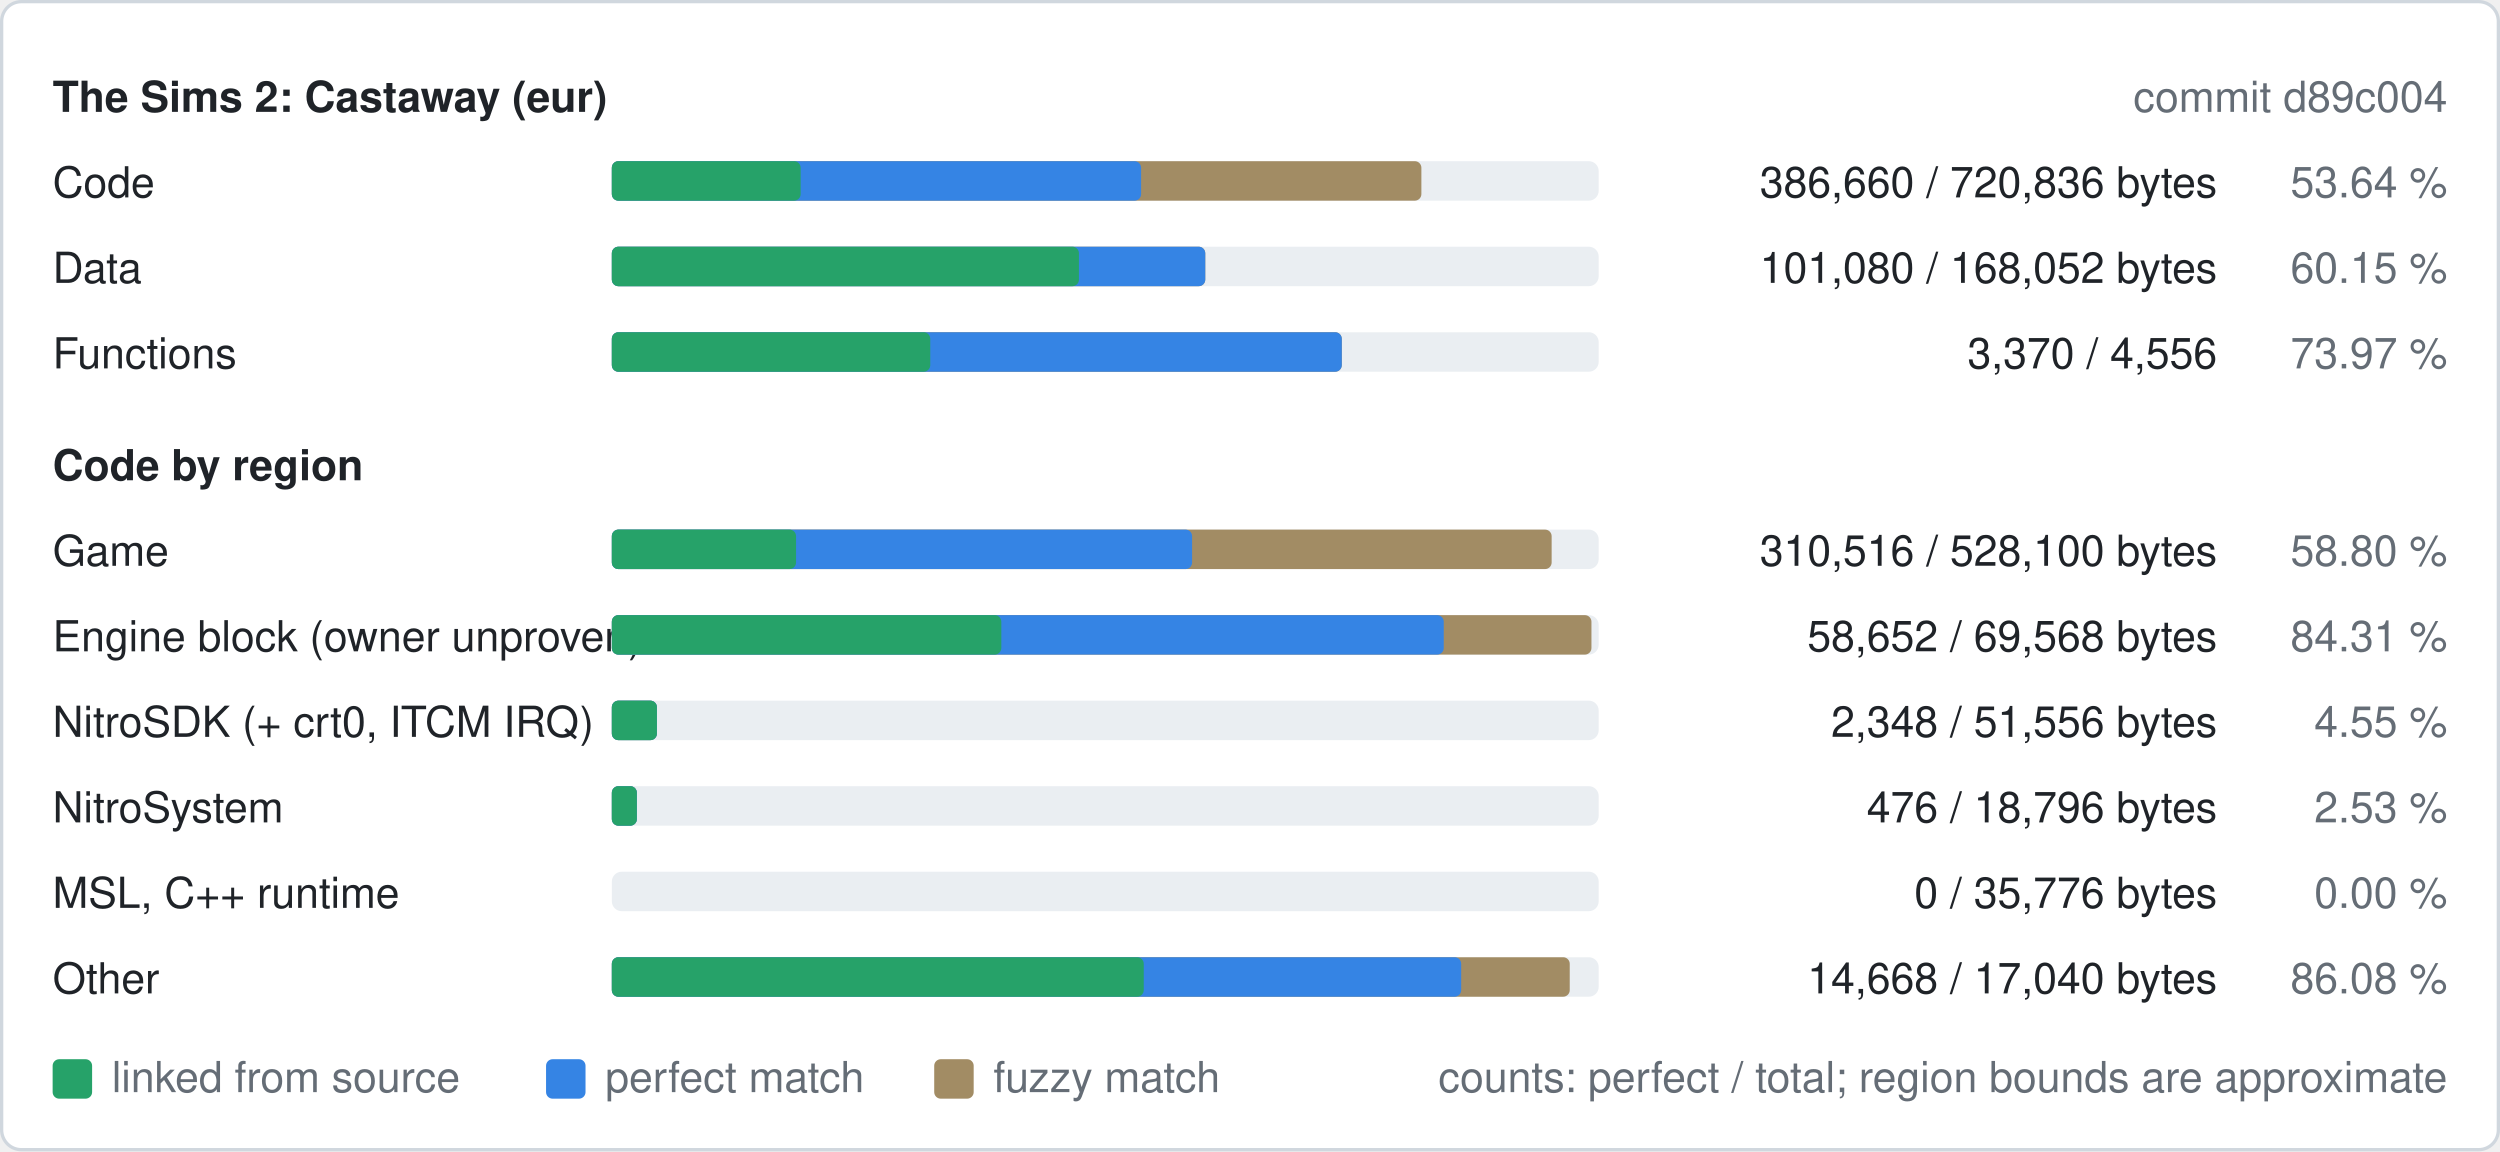
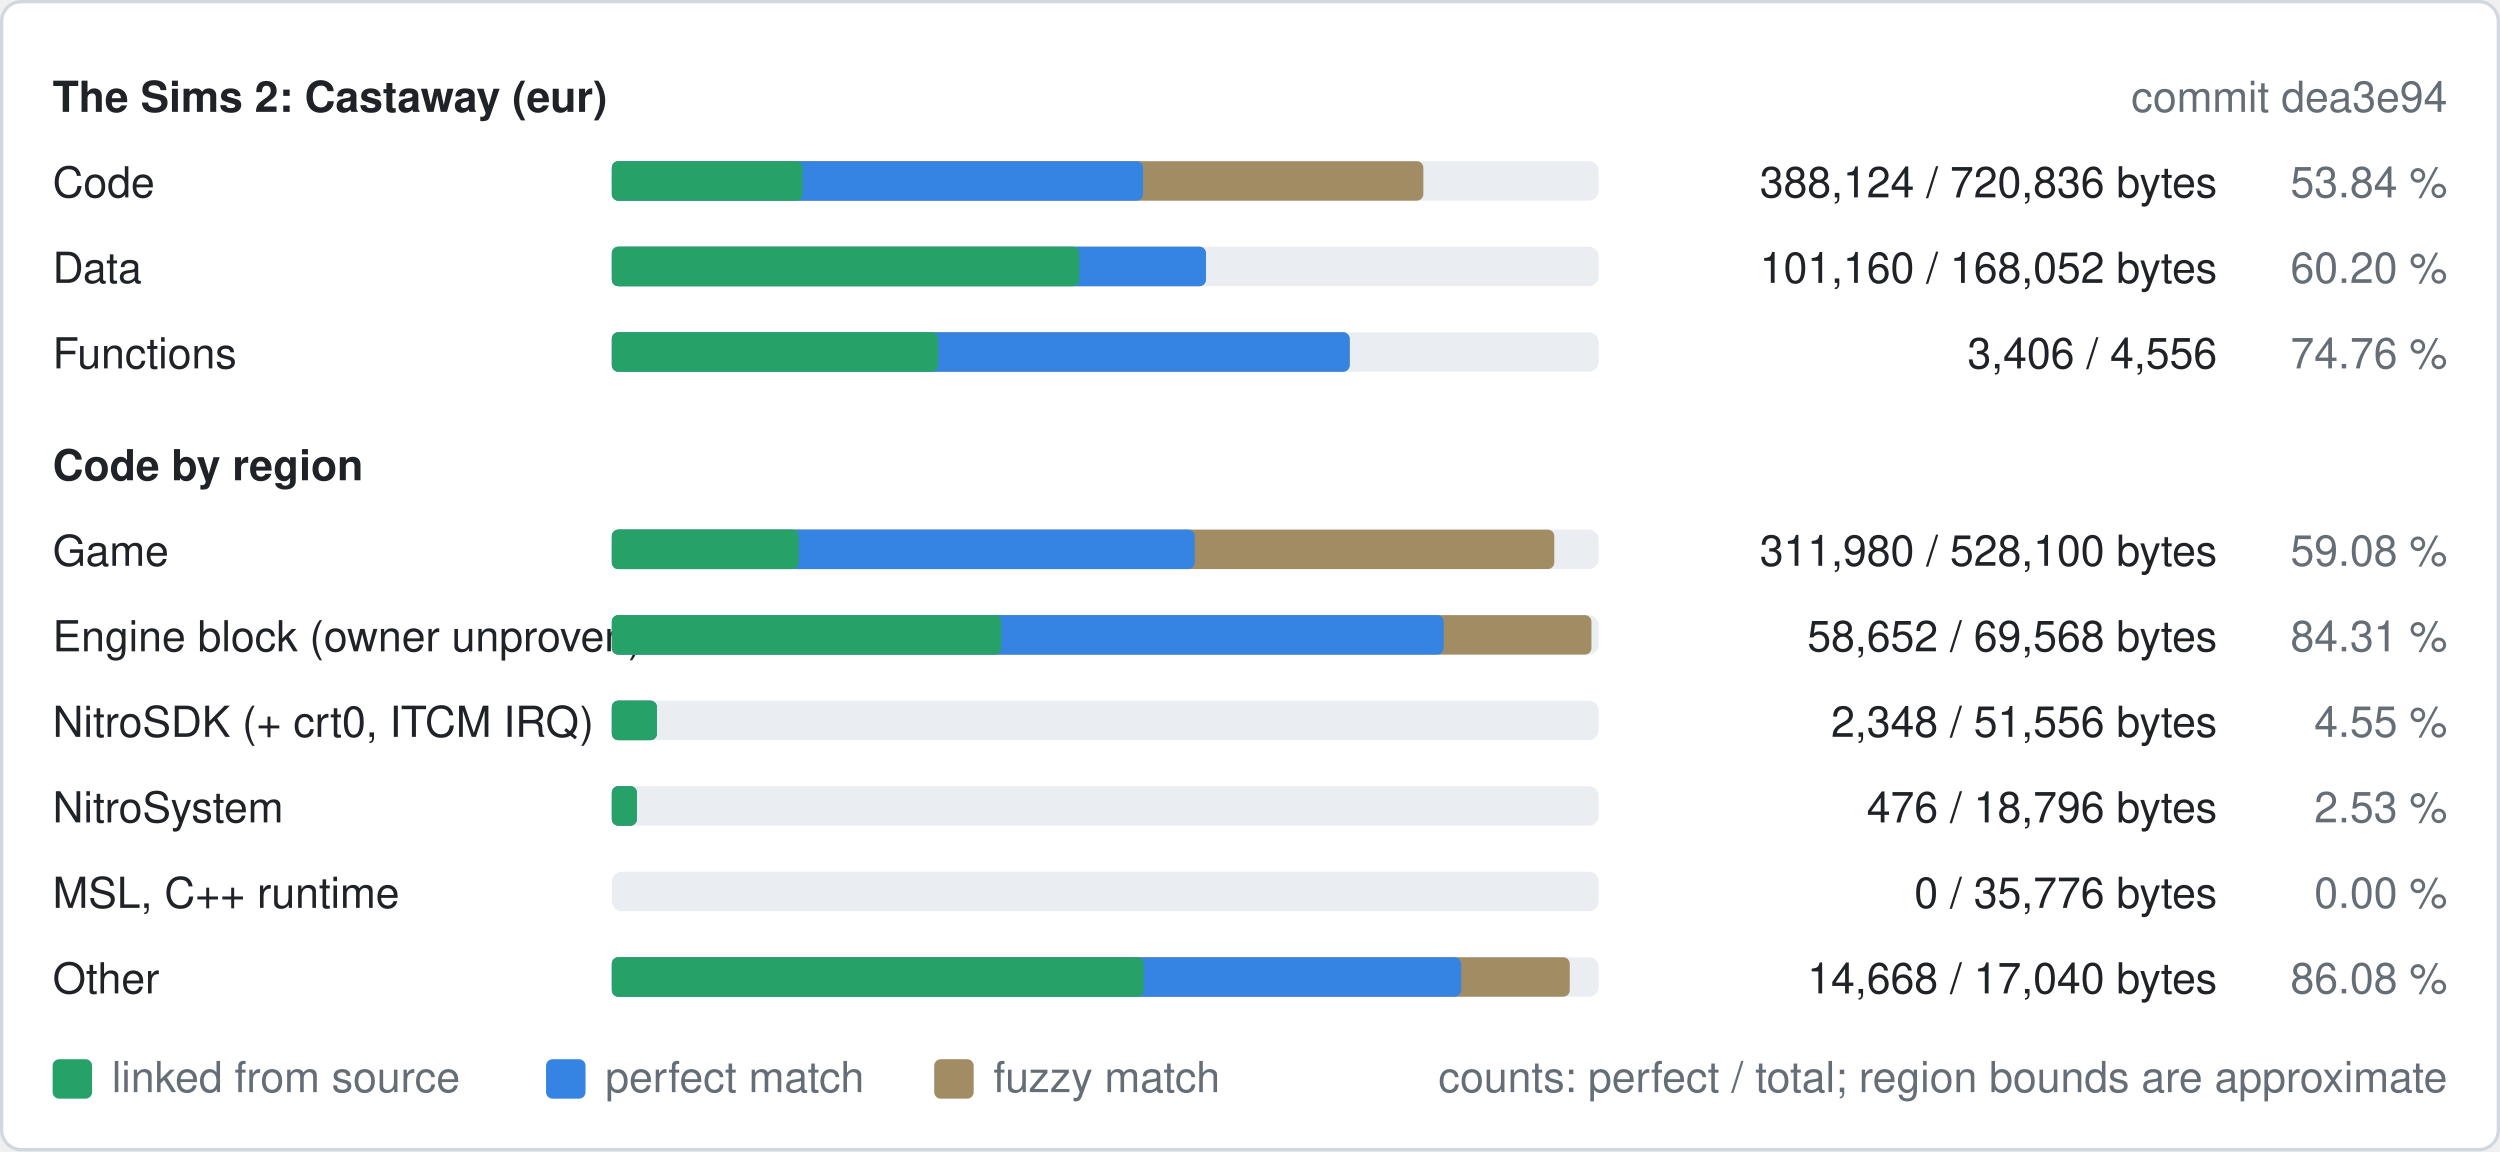
<svg xmlns="http://www.w3.org/2000/svg" width="760" height="350" viewBox="0 0 760 350" role="img" aria-label="Decompilation progress of eur">
  <style>
text{font-family:-apple-system,BlinkMacSystemFont,"Segoe UI",Helvetica,Arial,sans-serif;font-size:13px}
.b{font-weight:600}
.bg{fill:#ffffff;stroke:#d0d7de}.t{fill:#1f2328}.m{fill:#656d76}.track{fill:#eaeef2}.fuzzy{fill:#a28c64}.perfect{fill:#3584e4}.linked{fill:#26a269}
@media (prefers-color-scheme: dark){.bg{fill:#0d1117;stroke:#30363d}.t{fill:#e6edf3}.m{fill:#8d96a0}.track{fill:#21262d}.fuzzy{fill:#a28c64}.perfect{fill:#3584e4}.linked{fill:#2ec27e}}
</style>
  <rect class="bg" x="0.5" y="0.5" width="759" height="349" rx="6" />
  <text class="t b" x="16" y="34">The Sims 2: Castaway (eur)</text>
-   <text class="m" x="744" y="34" text-anchor="end">commit d89c004</text>
+   <text class="m" x="744" y="34" text-anchor="end">commit dea3e94</text>
  <text class="t" x="16" y="60">Code</text>
  <rect class="track" x="186" y="49" width="300" height="12" rx="3" />
-   <rect class="fuzzy" x="186" y="49" width="246.1" height="12" rx="2" />
-   <rect class="perfect" x="186" y="49" width="160.9" height="12" rx="2" />
-   <rect class="linked" x="186" y="49" width="57.4" height="12" rx="2" />
-   <text class="t" x="674" y="60" text-anchor="end">386,660 / 720,836 bytes</text>
-   <text class="m" x="744" y="60" text-anchor="end">53.64 %</text>
+   <rect class="fuzzy" x="186" y="49" width="246.7" height="12" rx="2" />
+   <rect class="perfect" x="186" y="49" width="161.5" height="12" rx="2" />
+   <rect class="linked" x="186" y="49" width="58.0" height="12" rx="2" />
+   <text class="t" x="674" y="60" text-anchor="end">388,124 / 720,836 bytes</text>
+   <text class="m" x="744" y="60" text-anchor="end">53.84 %</text>
  <text class="t" x="16" y="86">Data</text>
  <rect class="track" x="186" y="75" width="300" height="12" rx="3" />
-   <rect class="fuzzy" x="186" y="75" width="180.4" height="12" rx="2" />
-   <rect class="perfect" x="186" y="75" width="180.4" height="12" rx="2" />
-   <rect class="linked" x="186" y="75" width="142.0" height="12" rx="2" />
-   <text class="t" x="674" y="86" text-anchor="end">101,080 / 168,052 bytes</text>
-   <text class="m" x="744" y="86" text-anchor="end">60.15 %</text>
+   <rect class="fuzzy" x="186" y="75" width="180.6" height="12" rx="2" />
+   <rect class="perfect" x="186" y="75" width="180.6" height="12" rx="2" />
+   <rect class="linked" x="186" y="75" width="142.1" height="12" rx="2" />
+   <text class="t" x="674" y="86" text-anchor="end">101,160 / 168,052 bytes</text>
+   <text class="m" x="744" y="86" text-anchor="end">60.20 %</text>
  <text class="t" x="16" y="112">Functions</text>
  <rect class="track" x="186" y="101" width="300" height="12" rx="3" />
-   <rect class="fuzzy" x="186" y="101" width="221.9" height="12" rx="2" />
-   <rect class="perfect" x="186" y="101" width="221.9" height="12" rx="2" />
-   <rect class="linked" x="186" y="101" width="96.8" height="12" rx="2" />
-   <text class="t" x="674" y="112" text-anchor="end">3,370 / 4,556</text>
-   <text class="m" x="744" y="112" text-anchor="end">73.97 %</text>
+   <rect class="fuzzy" x="186" y="101" width="224.3" height="12" rx="2" />
+   <rect class="perfect" x="186" y="101" width="224.3" height="12" rx="2" />
+   <rect class="linked" x="186" y="101" width="99.2" height="12" rx="2" />
+   <text class="t" x="674" y="112" text-anchor="end">3,406 / 4,556</text>
+   <text class="m" x="744" y="112" text-anchor="end">74.76 %</text>
  <text class="t b" x="16" y="146">Code by region</text>
  <text class="t" x="16" y="172">Game</text>
  <rect class="track" x="186" y="161" width="300" height="12" rx="3" />
-   <rect class="fuzzy" x="186" y="161" width="285.7" height="12" rx="2" />
-   <rect class="perfect" x="186" y="161" width="176.4" height="12" rx="2" />
-   <rect class="linked" x="186" y="161" width="56.0" height="12" rx="2" />
-   <text class="t" x="674" y="172" text-anchor="end">310,516 / 528,100 bytes</text>
-   <text class="m" x="744" y="172" text-anchor="end">58.80 %</text>
+   <rect class="fuzzy" x="186" y="161" width="286.5" height="12" rx="2" />
+   <rect class="perfect" x="186" y="161" width="177.2" height="12" rx="2" />
+   <rect class="linked" x="186" y="161" width="56.8" height="12" rx="2" />
+   <text class="t" x="674" y="172" text-anchor="end">311,980 / 528,100 bytes</text>
+   <text class="m" x="744" y="172" text-anchor="end">59.08 %</text>
  <text class="t" x="16" y="198">Engine block (owner unproven)</text>
  <rect class="track" x="186" y="187" width="300" height="12" rx="3" />
  <rect class="fuzzy" x="186" y="187" width="297.8" height="12" rx="2" />
  <rect class="perfect" x="186" y="187" width="252.9" height="12" rx="2" />
  <rect class="linked" x="186" y="187" width="118.4" height="12" rx="2" />
  <text class="t" x="674" y="198" text-anchor="end">58,652 / 69,568 bytes</text>
  <text class="m" x="744" y="198" text-anchor="end">84.31 %</text>
  <text class="t" x="16" y="224">NitroSDK (+ crt0, ITCM IRQ)</text>
  <rect class="track" x="186" y="213" width="300" height="12" rx="3" />
  <rect class="fuzzy" x="186" y="213" width="13.7" height="12" rx="2" />
  <rect class="perfect" x="186" y="213" width="13.7" height="12" rx="2" />
  <rect class="linked" x="186" y="213" width="13.7" height="12" rx="2" />
  <text class="t" x="674" y="224" text-anchor="end">2,348 / 51,556 bytes</text>
  <text class="m" x="744" y="224" text-anchor="end">4.55 %</text>
  <text class="t" x="16" y="250">NitroSystem</text>
  <rect class="track" x="186" y="239" width="300" height="12" rx="3" />
  <rect class="fuzzy" x="186" y="239" width="7.6" height="12" rx="2" />
  <rect class="perfect" x="186" y="239" width="7.6" height="12" rx="2" />
  <rect class="linked" x="186" y="239" width="7.6" height="12" rx="2" />
  <text class="t" x="674" y="250" text-anchor="end">476 / 18,796 bytes</text>
  <text class="m" x="744" y="250" text-anchor="end">2.53 %</text>
  <text class="t" x="16" y="276">MSL, C++ runtime</text>
  <rect class="track" x="186" y="265" width="300" height="12" rx="3" />
  <text class="t" x="674" y="276" text-anchor="end">0 / 35,776 bytes</text>
  <text class="m" x="744" y="276" text-anchor="end">0.00 %</text>
  <text class="t" x="16" y="302">Other</text>
  <rect class="track" x="186" y="291" width="300" height="12" rx="3" />
  <rect class="fuzzy" x="186" y="291" width="291.2" height="12" rx="2" />
  <rect class="perfect" x="186" y="291" width="258.2" height="12" rx="2" />
  <rect class="linked" x="186" y="291" width="161.7" height="12" rx="2" />
  <text class="t" x="674" y="302" text-anchor="end">14,668 / 17,040 bytes</text>
  <text class="m" x="744" y="302" text-anchor="end">86.08 %</text>
  <rect class="linked" x="16" y="322" width="12" height="12" rx="2" />
  <text class="m" x="34" y="332">linked from source</text>
  <rect class="perfect" x="166" y="322" width="12" height="12" rx="2" />
  <text class="m" x="184" y="332">perfect match</text>
  <rect class="fuzzy" x="284" y="322" width="12" height="12" rx="2" />
  <text class="m" x="302" y="332">fuzzy match</text>
  <text class="m" x="744" y="332" text-anchor="end">counts: perfect / total; region bounds are approximate</text>
</svg>
